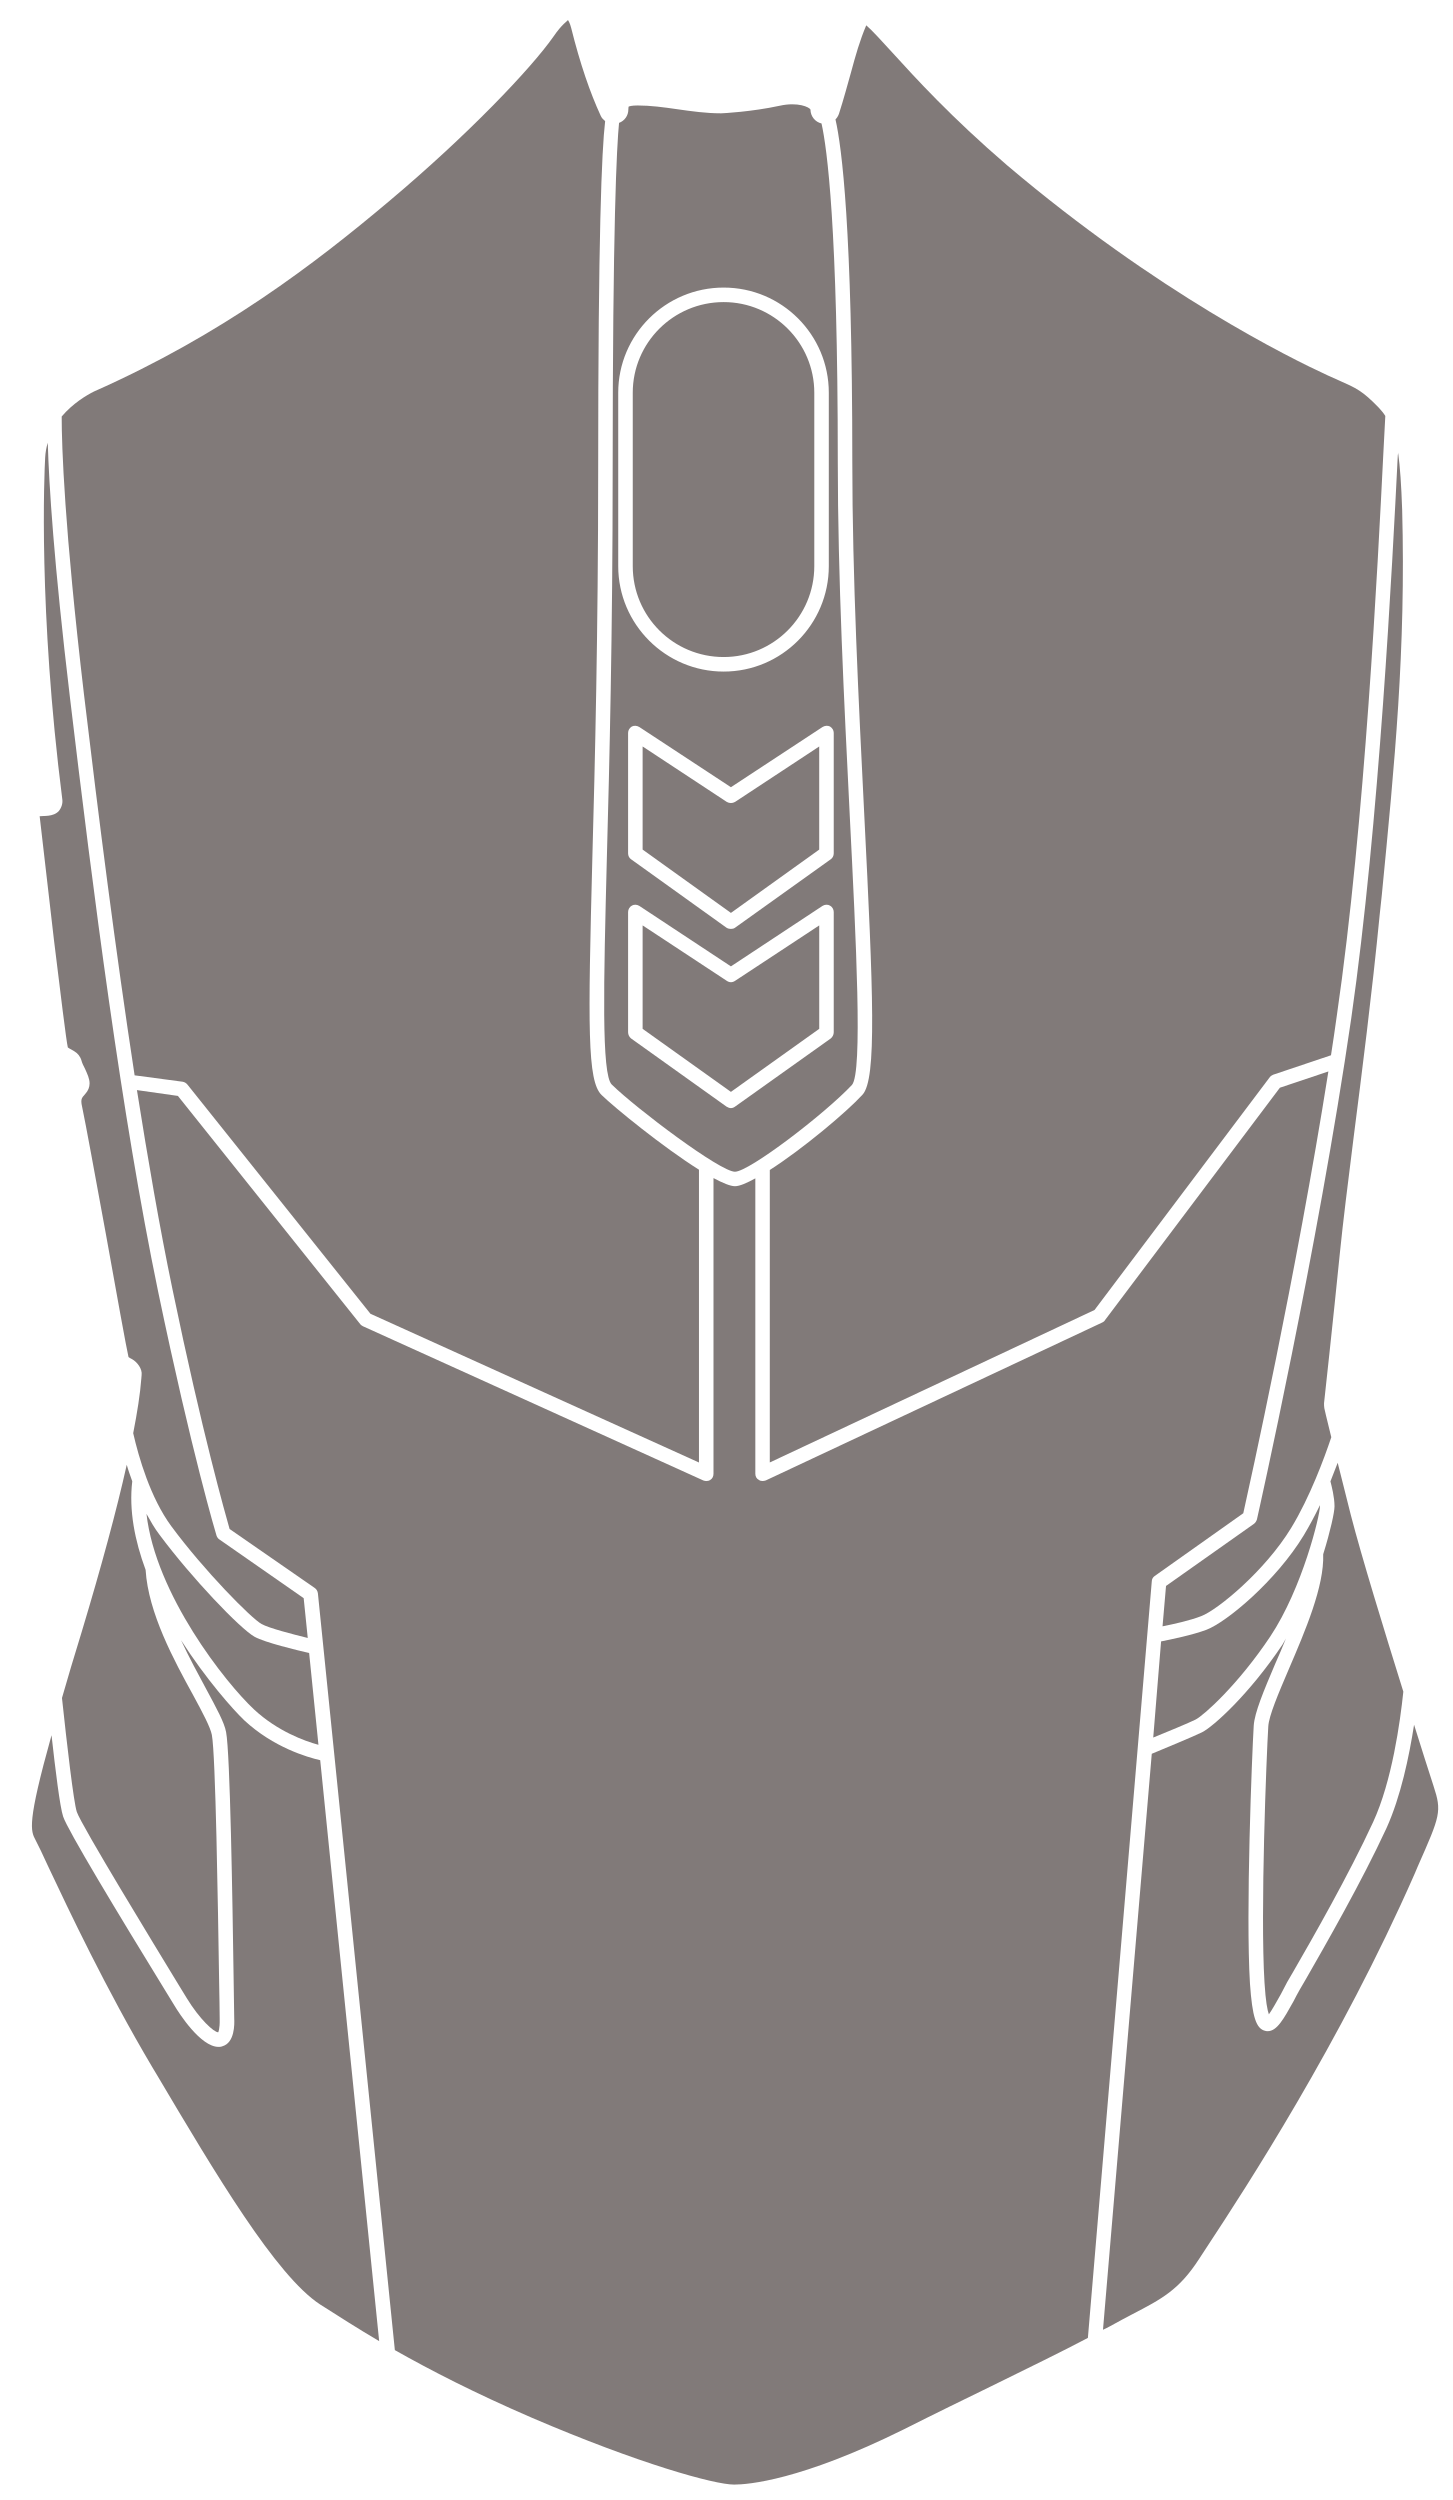
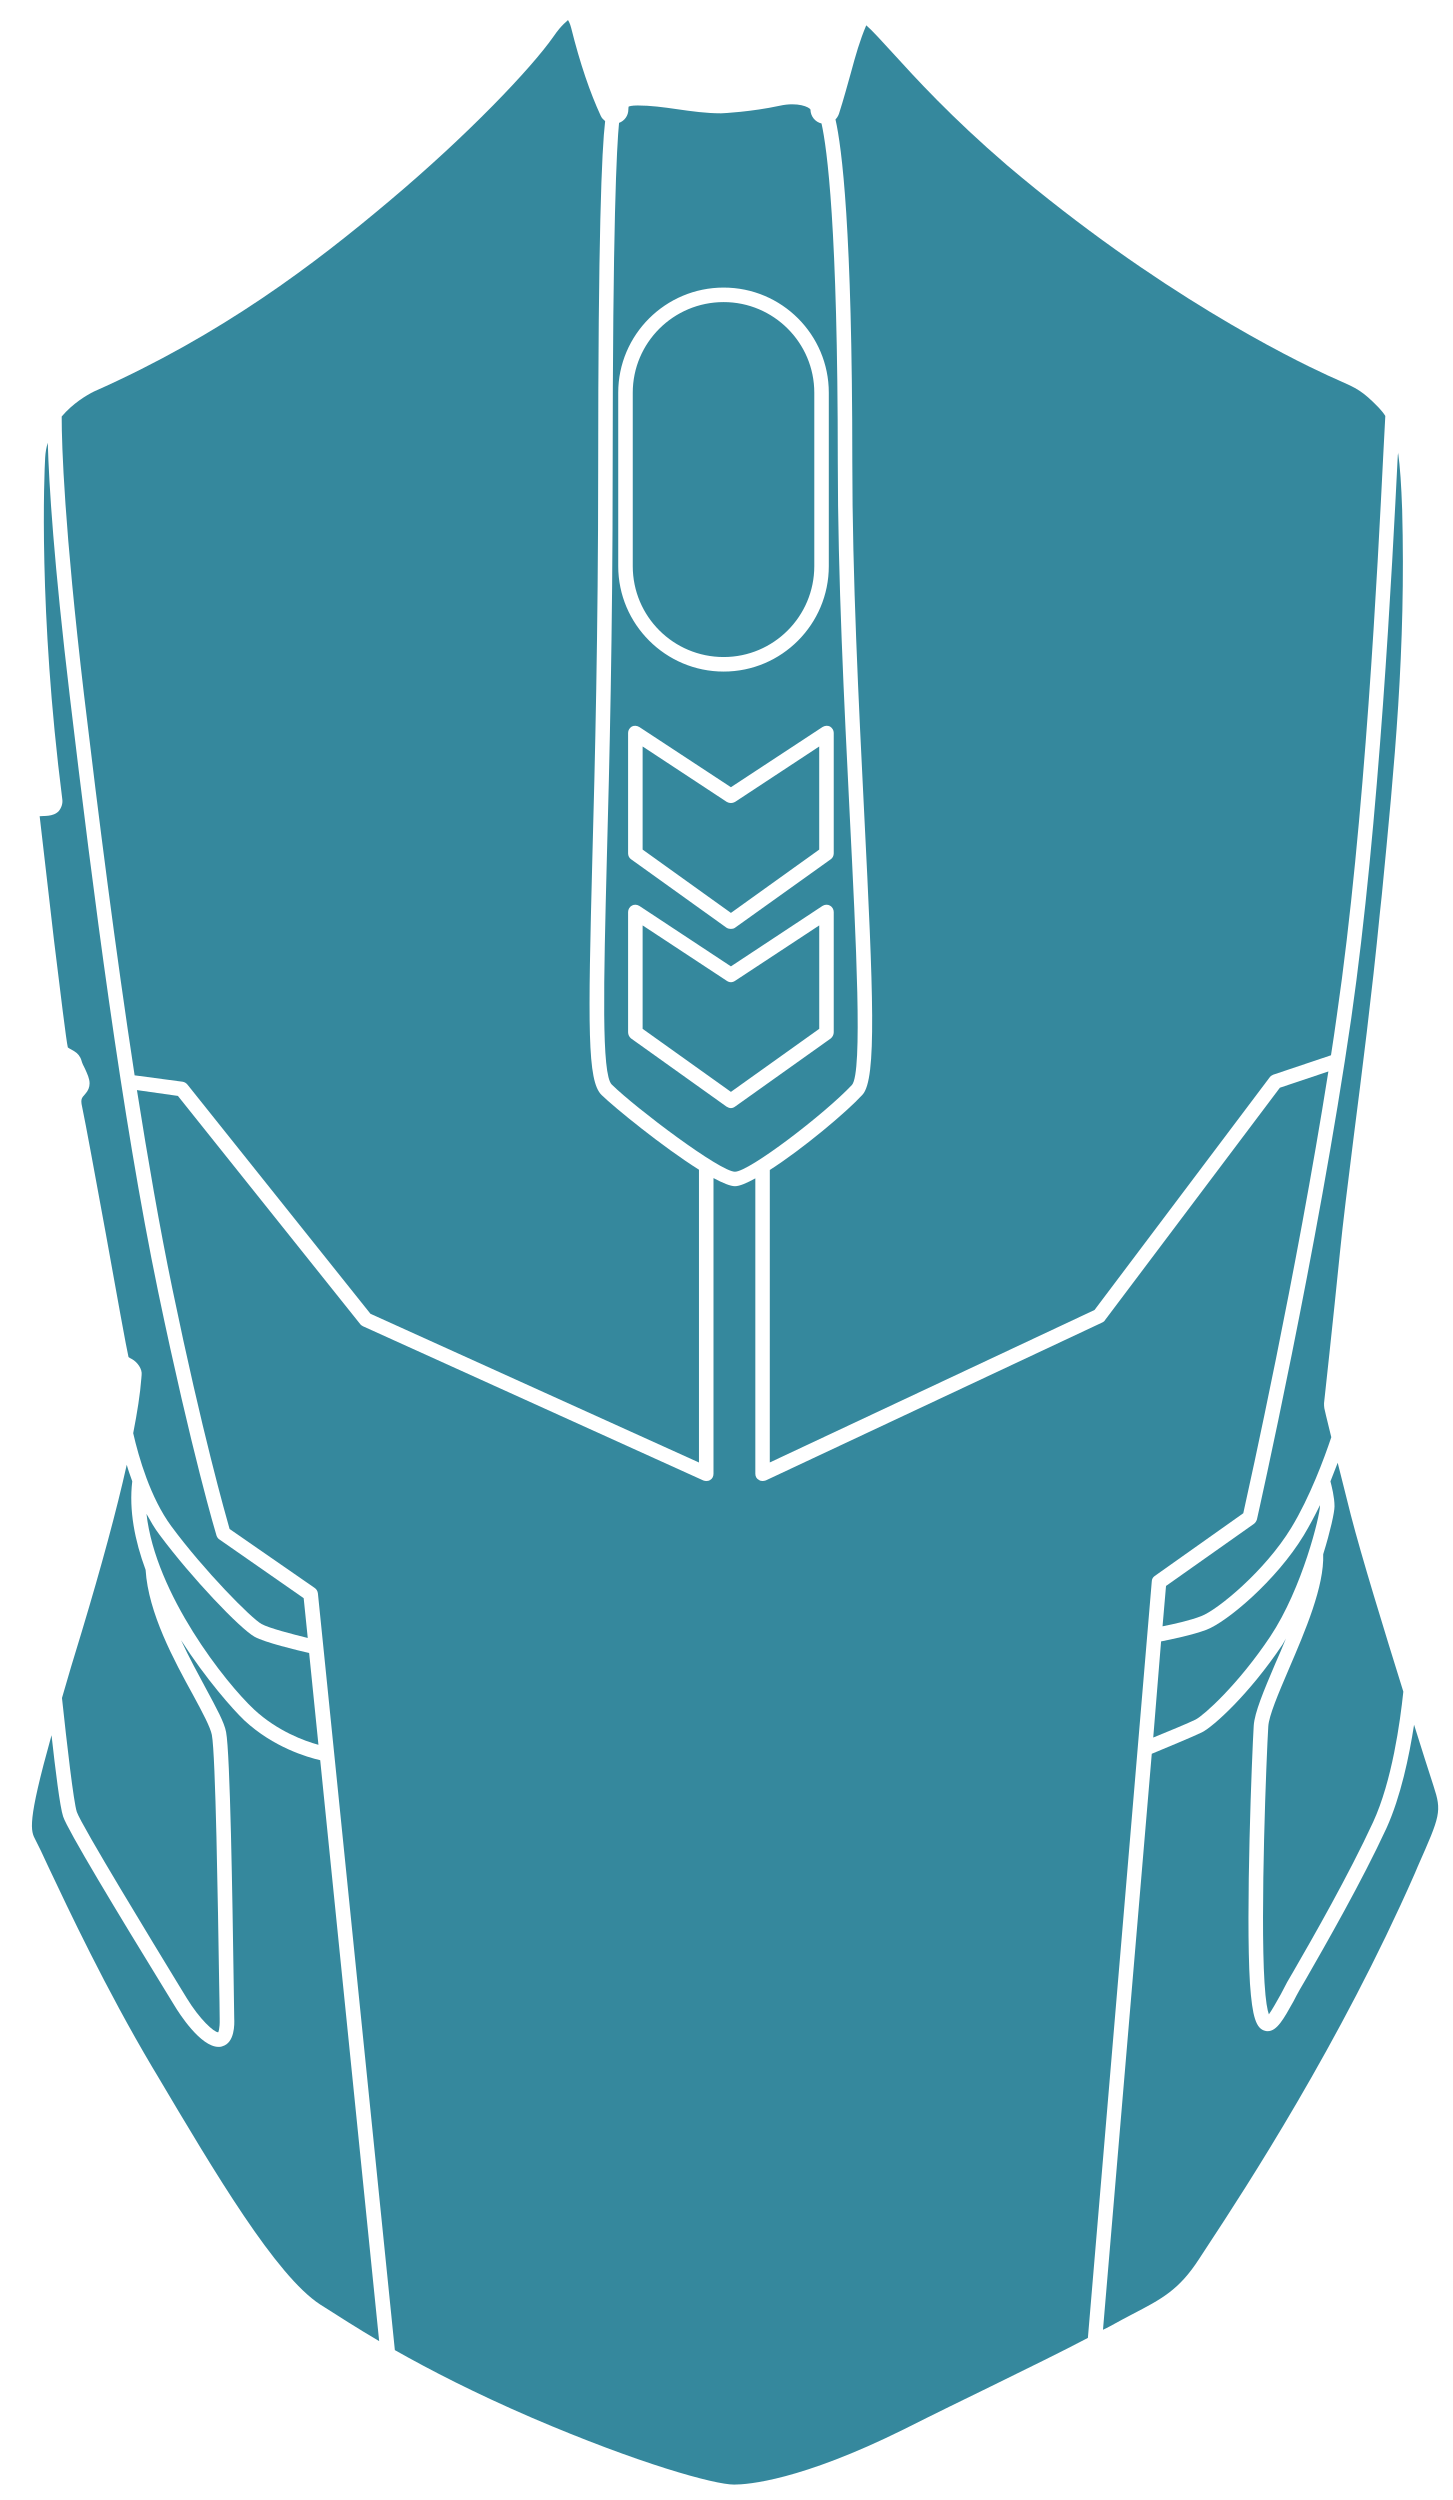
- <svg xmlns="http://www.w3.org/2000/svg" width="280pt" height="482pt" version="1.1" viewBox="0 0 280 482" id="svg380" fill="#817A79">
+ <svg xmlns="http://www.w3.org/2000/svg" width="280pt" height="482pt" version="1.1" viewBox="0 0 280 482" id="svg380" fill="#35889D">
  <defs id="defs350">
    <symbol id="u" overflow="visible">
      <path d="m 18.766,-1.125 c -0.969,0.5 -1.98,0.875 -3.031,1.125 -1.043,0.258 -2.137,0.391 -3.281,0.391 -3.398,0 -6.09,-0.945 -8.078,-2.844 -1.992,-1.906 -2.984,-4.484 -2.984,-7.734 0,-3.258 0.992,-5.836 2.984,-7.734 1.988,-1.906 4.68,-2.859 8.078,-2.859 1.145,0 2.238,0.133 3.281,0.391 1.051,0.25 2.062,0.625 3.031,1.125 v 4.219 c -0.98,-0.656 -1.945,-1.141 -2.891,-1.453 -0.949,-0.312 -1.949,-0.469 -3,-0.469 -1.875,0 -3.352,0.605 -4.422,1.812 -1.074,1.199 -1.609,2.856 -1.609,4.969 0,2.106 0.535,3.762 1.609,4.969 1.07,1.199 2.547,1.797 4.422,1.797 1.051,0 2.051,-0.148 3,-0.453 0.945,-0.312 1.91,-0.801 2.891,-1.469 z" id="path287" />
    </symbol>
    <symbol id="b" overflow="visible">
      <path d="m 13.734,-11.141 c -0.438,-0.195 -0.871,-0.344 -1.297,-0.438 -0.418,-0.102 -0.84,-0.156 -1.266,-0.156 -1.262,0 -2.231,0.406 -2.906,1.219 -0.68,0.805 -1.016,1.953 -1.016,3.453 v 7.062 H 2.359 v -15.312 h 4.891 v 2.516 c 0.625,-1 1.344,-1.727 2.156,-2.188 0.82,-0.469 1.801,-0.703 2.938,-0.703 0.164,0 0.344,0.012 0.531,0.031 0.195,0.012 0.477,0.039 0.844,0.078 z" id="path290" />
    </symbol>
    <symbol id="a" overflow="visible">
      <path d="m 17.641,-7.703 v 1.406 H 6.188 c 0.125,1.148 0.539,2.008 1.25,2.578 0.707,0.574 1.703,0.859 2.984,0.859 1.031,0 2.082,-0.148 3.156,-0.453 1.082,-0.312 2.191,-0.773 3.328,-1.391 v 3.766 c -1.156,0.438 -2.312,0.766 -3.469,0.984 -1.156,0.227 -2.312,0.344 -3.469,0.344 -2.773,0 -4.93,-0.703 -6.469,-2.109 -1.531,-1.406 -2.297,-3.379 -2.297,-5.922 0,-2.5 0.754,-4.461 2.266,-5.891 1.508,-1.438 3.582,-2.156 6.219,-2.156 2.406,0 4.332,0.73 5.781,2.188 1.445,1.449 2.172,3.383 2.172,5.797 z m -5.031,-1.625 c 0,-0.926 -0.273,-1.672 -0.812,-2.234 -0.543,-0.57 -1.25,-0.859 -2.125,-0.859 -0.949,0 -1.719,0.266 -2.312,0.797 -0.594,0.531 -0.965,1.297 -1.109,2.297 z" id="path293" />
    </symbol>
    <symbol id="k" overflow="visible">
      <path d="m 9.219,-6.891 c -1.023,0 -1.793,0.172 -2.312,0.516 -0.512,0.344 -0.766,0.855 -0.766,1.531 0,0.625 0.207,1.117 0.625,1.469 0.414,0.344 0.988,0.516 1.719,0.516 0.926,0 1.703,-0.328 2.328,-0.984 0.633,-0.664 0.953,-1.492 0.953,-2.484 v -0.562 z m 7.469,-1.844 V 0 h -4.922 v -2.266 c -0.656,0.93 -1.398,1.605 -2.219,2.031 -0.824,0.414 -1.824,0.625 -3,0.625 -1.586,0 -2.871,-0.457 -3.859,-1.375 -0.992,-0.926 -1.484,-2.129 -1.484,-3.609 0,-1.789 0.613,-3.102 1.844,-3.938 1.238,-0.844 3.18,-1.266 5.828,-1.266 h 2.891 v -0.391 c 0,-0.77 -0.309,-1.332 -0.922,-1.688 -0.617,-0.363 -1.57,-0.547 -2.859,-0.547 -1.055,0 -2.031,0.105 -2.938,0.312 -0.898,0.211 -1.73,0.523 -2.5,0.938 v -3.734 c 1.039,-0.25 2.086,-0.441 3.141,-0.578 1.062,-0.133 2.125,-0.203 3.188,-0.203 2.758,0 4.75,0.547 5.969,1.641 1.227,1.086 1.844,2.856 1.844,5.312 z" id="path296" />
    </symbol>
    <symbol id="d" overflow="visible">
      <path d="m 7.703,-19.656 v 4.344 H 12.75 v 3.5 H 7.703 v 6.5 c 0,0.711 0.141,1.188 0.422,1.438 0.281,0.25 0.836,0.375 1.672,0.375 h 2.516 v 3.5 h -4.188 c -1.938,0 -3.312,-0.398 -4.125,-1.203 -0.805,-0.812 -1.203,-2.18 -1.203,-4.109 v -6.5 h -2.422 v -3.5 h 2.422 v -4.344 z" id="path299" />
    </symbol>
    <symbol id="j" overflow="visible">
      <path d="m 12.766,-13.078 v -8.203 h 4.922 V -1e-4 H 12.766 v -2.219 c -0.668,0.906 -1.406,1.57 -2.219,1.984 -0.813,0.414 -1.758,0.625 -2.828,0.625 -1.887,0 -3.434,-0.75 -4.641,-2.25 -1.211,-1.5 -1.812,-3.426 -1.812,-5.781 0,-2.363 0.602,-4.297 1.812,-5.797 1.207,-1.5 2.754,-2.25 4.641,-2.25 1.062,0 2,0.215 2.812,0.641 0.82,0.43 1.566,1.086 2.234,1.969 z m -3.219,9.922 c 1.039,0 1.836,-0.379 2.391,-1.141 0.551,-0.77 0.828,-1.883 0.828,-3.344 0,-1.457 -0.277,-2.566 -0.828,-3.328 -0.555,-0.77 -1.352,-1.156 -2.391,-1.156 -1.043,0 -1.84,0.387 -2.391,1.156 -0.555,0.762 -0.828,1.871 -0.828,3.328 0,1.461 0.273,2.574 0.828,3.344 0.551,0.762 1.348,1.141 2.391,1.141 z" id="path302" />
    </symbol>
    <symbol id="i" overflow="visible">
      <path d="m 10.5,-3.156 c 1.051,0 1.852,-0.379 2.406,-1.141 0.551,-0.77 0.828,-1.883 0.828,-3.344 0,-1.457 -0.277,-2.566 -0.828,-3.328 -0.555,-0.77 -1.355,-1.156 -2.406,-1.156 -1.055,0 -1.859,0.387 -2.422,1.156 -0.555,0.773 -0.828,1.883 -0.828,3.328 0,1.449 0.273,2.559 0.828,3.328 0.562,0.773 1.367,1.156 2.422,1.156 z m -3.25,-9.922 c 0.676,-0.883 1.422,-1.539 2.234,-1.969 0.82,-0.426 1.766,-0.641 2.828,-0.641 1.895,0 3.445,0.75 4.656,2.25 1.207,1.5 1.812,3.434 1.812,5.797 0,2.356 -0.605,4.281 -1.812,5.781 -1.211,1.5 -2.762,2.25 -4.656,2.25 -1.062,0 -2.008,-0.211 -2.828,-0.625 C 8.672,-0.66 7.926,-1.32 7.25,-2.219 V -2e-5 H 2.359 v -21.281 H 7.25 Z" id="path305" />
    </symbol>
    <symbol id="h" overflow="visible">
      <path d="m 0.344,-15.312 h 4.891 l 4.125,10.391 3.5,-10.391 h 4.891 l -6.438,16.766 c -0.648,1.695 -1.402,2.883 -2.266,3.562 -0.867,0.688 -2,1.031 -3.406,1.031 H 2.797 V 2.829 h 1.531 c 0.832,0 1.438,-0.137 1.812,-0.406 C 6.523,2.161 6.82,1.692 7.031,1.016 L 7.172,0.595 Z" id="path308" />
    </symbol>
    <symbol id="g" overflow="visible">
      <path d="M 14.953,-3.719 H 6.734 L 5.422,0 H 0.141 L 7.703,-20.406 h 6.266 L 21.531,0 H 16.25 Z M 8.047,-7.5 h 5.578 l -2.781,-8.125 z" id="path311" />
    </symbol>
    <symbol id="t" overflow="visible">
      <path d="M 2.359,-21.281 H 7.25 V 0 H 2.359 Z" id="path314" />
    </symbol>
    <symbol id="c" overflow="visible">
      <path d="m 9.641,-12.188 c -1.086,0 -1.914,0.391 -2.484,1.172 -0.574,0.781 -0.859,1.906 -0.859,3.375 0,1.469 0.285,2.594 0.859,3.375 0.57,0.773 1.398,1.156 2.484,1.156 1.062,0 1.875,-0.383 2.438,-1.156 0.57,-0.781 0.859,-1.906 0.859,-3.375 0,-1.469 -0.289,-2.594 -0.859,-3.375 -0.562,-0.781 -1.375,-1.172 -2.438,-1.172 z m 0,-3.5 c 2.633,0 4.691,0.715 6.172,2.141 1.477,1.418 2.219,3.387 2.219,5.906 0,2.512 -0.742,4.481 -2.219,5.906 C 14.332,-0.317 12.273,0.39 9.641,0.39 6.992,0.39 4.926,-0.317 3.438,-1.735 1.945,-3.161 1.203,-5.13 1.203,-7.641 c 0,-2.519 0.742,-4.488 2.234,-5.906 1.488,-1.426 3.555,-2.141 6.203,-2.141 z" id="path317" />
    </symbol>
    <symbol id="f" overflow="visible">
      <path d="M 17.75,-9.328 V 0 h -4.922 v -7.141 c 0,-1.32 -0.031,-2.234 -0.094,-2.734 -0.062,-0.5 -0.168,-0.867 -0.312,-1.109 -0.188,-0.312 -0.449,-0.555 -0.781,-0.734 -0.324,-0.176 -0.695,-0.266 -1.109,-0.266 -1.023,0 -1.824,0.398 -2.406,1.188 -0.586,0.781 -0.875,1.871 -0.875,3.266 V -1e-4 H 2.359 v -15.312 H 7.25 v 2.234 c 0.738,-0.883 1.52,-1.539 2.344,-1.969 0.832,-0.426 1.75,-0.641 2.75,-0.641 1.77,0 3.113,0.547 4.031,1.641 0.914,1.086 1.375,2.656 1.375,4.719 z" id="path320" />
    </symbol>
    <symbol id="e" overflow="visible">
      <path d="m 12.422,-21.281 v 3.219 H 9.719 c -0.688,0 -1.172,0.125 -1.453,0.375 -0.273,0.25 -0.406,0.688 -0.406,1.312 v 1.062 h 4.188 v 3.5 H 7.86 V -2e-4 h -4.891 v -11.812 h -2.438 v -3.5 h 2.438 v -1.062 c 0,-1.664 0.461,-2.898 1.391,-3.703 0.926,-0.801 2.367,-1.203 4.328,-1.203 z" id="path323" />
    </symbol>
    <symbol id="s" overflow="visible">
      <path d="m 0.422,-15.312 h 4.891 l 3.828,10.578 3.797,-10.578 h 4.906 L 11.812,0 h -5.375 z" id="path326" />
    </symbol>
    <symbol id="r" overflow="visible">
      <path d="m 16.547,-12.766 c 0.613,-0.945 1.348,-1.672 2.203,-2.172 0.852,-0.5 1.789,-0.75 2.812,-0.75 1.758,0 3.098,0.547 4.016,1.641 0.926,1.086 1.391,2.656 1.391,4.719 V -4e-4 h -4.922 v -7.984 -0.359 c 0.008,-0.133 0.016,-0.32 0.016,-0.562 0,-1.082 -0.164,-1.863 -0.484,-2.344 -0.312,-0.488 -0.824,-0.734 -1.531,-0.734 -0.93,0 -1.648,0.387 -2.156,1.156 -0.512,0.762 -0.773,1.867 -0.781,3.312 v 7.516 h -4.922 v -7.984 c 0,-1.695 -0.148,-2.785 -0.438,-3.266 -0.293,-0.488 -0.812,-0.734 -1.562,-0.734 -0.938,0 -1.664,0.387 -2.172,1.156 -0.512,0.762 -0.766,1.859 -0.766,3.297 v 7.531 h -4.922 v -15.312 h 4.922 v 2.234 c 0.602,-0.863 1.289,-1.516 2.062,-1.953 0.781,-0.438 1.641,-0.656 2.578,-0.656 1.062,0 2,0.258 2.812,0.766 0.812,0.512 1.426,1.23 1.844,2.156 z" id="path329" />
    </symbol>
    <symbol id="q" overflow="visible">
      <path d="M 17.75,-9.328 V 0 h -4.922 v -7.109 c 0,-1.344 -0.031,-2.266 -0.094,-2.766 -0.062,-0.5 -0.168,-0.867 -0.312,-1.109 -0.188,-0.312 -0.449,-0.555 -0.781,-0.734 -0.324,-0.176 -0.695,-0.266 -1.109,-0.266 -1.023,0 -1.824,0.398 -2.406,1.188 -0.586,0.781 -0.875,1.871 -0.875,3.266 V -1e-4 H 2.359 v -21.281 H 7.25 v 8.203 c 0.738,-0.883 1.52,-1.539 2.344,-1.969 0.832,-0.426 1.75,-0.641 2.75,-0.641 1.77,0 3.113,0.547 4.031,1.641 0.914,1.086 1.375,2.656 1.375,4.719 z" id="path332" />
    </symbol>
    <symbol id="p" overflow="visible">
      <path d="m 2.578,-20.406 h 5.875 l 7.422,14 v -14 h 4.984 V 0 h -5.875 L 7.562,-14 V 0 H 2.578 Z" id="path335" />
    </symbol>
    <symbol id="o" overflow="visible">
      <path d="m 2.188,-5.969 v -9.344 h 4.922 v 1.531 c 0,0.836 -0.008,1.875 -0.016,3.125 -0.012,1.25 -0.016,2.086 -0.016,2.5 0,1.242 0.031,2.133 0.094,2.672 0.07,0.543 0.18,0.934 0.328,1.172 0.207,0.324 0.473,0.574 0.797,0.75 0.32,0.168 0.691,0.25 1.109,0.25 1.02,0 1.82,-0.391 2.406,-1.172 0.582,-0.781 0.875,-1.867 0.875,-3.266 v -7.562 h 4.891 V -6e-4 H 12.688 V -2.219 C 11.945,-1.321 11.164,-0.661 10.344,-0.235 9.519,0.179 8.609,0.39 7.609,0.39 5.848,0.39 4.504,-0.149 3.578,-1.235 2.648,-2.317 2.188,-3.895 2.188,-5.969 Z" id="path338" />
    </symbol>
    <symbol id="n" overflow="visible">
      <path d="m 2.578,-20.406 h 8.734 c 2.594,0 4.582,0.578 5.969,1.734 1.395,1.148 2.094,2.789 2.094,4.922 0,2.137 -0.699,3.781 -2.094,4.938 -1.387,1.156 -3.375,1.734 -5.969,1.734 H 7.828 V 3e-4 h -5.25 z m 5.25,3.812 v 5.703 H 10.75 c 1.02,0 1.805,-0.25 2.359,-0.75 0.562,-0.5 0.844,-1.203 0.844,-2.109 0,-0.914 -0.281,-1.617 -0.844,-2.109 -0.555,-0.488 -1.34,-0.734 -2.359,-0.734 z" id="path341" />
    </symbol>
    <symbol id="m" overflow="visible">
      <path d="M 2.359,-15.312 H 7.25 v 15.031 c 0,2.051 -0.496,3.617 -1.484,4.703 -0.98,1.082 -2.406,1.625 -4.281,1.625 H -0.938 V 2.828 h 0.859 c 0.926,0 1.562,-0.211 1.906,-0.625 0.352,-0.418 0.531,-1.246 0.531,-2.484 z m 0,-5.969 H 7.25 v 4 H 2.359 Z" id="path344" />
    </symbol>
    <symbol id="l" overflow="visible">
      <path d="m 14.719,-14.828 v 3.984 c -0.656,-0.457 -1.324,-0.797 -2,-1.016 -0.668,-0.219 -1.359,-0.328 -2.078,-0.328 -1.367,0 -2.434,0.402 -3.203,1.203 -0.762,0.793 -1.141,1.906 -1.141,3.344 0,1.43 0.379,2.543 1.141,3.344 0.77,0.793 1.836,1.188 3.203,1.188 0.758,0 1.484,-0.109 2.172,-0.328 0.688,-0.227 1.32,-0.566 1.906,-1.016 v 4 c -0.762,0.281 -1.539,0.488 -2.328,0.625 -0.781,0.145 -1.574,0.219 -2.375,0.219 -2.762,0 -4.922,-0.707 -6.484,-2.125 -1.555,-1.414 -2.328,-3.383 -2.328,-5.906 0,-2.531 0.773,-4.504 2.328,-5.922 1.562,-1.414 3.723,-2.125 6.484,-2.125 0.801,0 1.594,0.074 2.375,0.219 0.781,0.137 1.555,0.352 2.328,0.641 z" id="path347" />
    </symbol>
  </defs>
  <g id="g378" transform="translate(-211.0946,-38.73341)">
    <path d="m 225.9,388.06 c -0.617,-1.902 -1.902,-13.047 -2.856,-21.953 1.062,-3.695 2.297,-7.894 3.809,-12.77 3.809,-12.656 6.719,-23.406 8.68,-32.199 0.281,1.062 0.672,2.07 1.062,3.191 -0.672,5.602 0.504,11.48 2.574,17.078 0.504,8.289 5.488,17.473 9.184,24.191 1.793,3.305 3.305,6.16 3.586,7.617 0.727,3.754 1.176,33.098 1.398,47.207 0.055,3.305 0.113,5.938 0.113,7.504 0.055,2.07 -0.281,2.633 -0.281,2.633 -0.84,0 -3.586,-2.519 -6.047,-6.551 l -1.68,-2.742 c -4.59,-7.559 -18.645,-30.574 -19.543,-33.207 z" id="path352" />
    <path d="m 235.87,300.37 c -0.281,-1.062 -2.465,-13.105 -4.367,-23.742 -2.07,-11.312 -4.031,-21.953 -4.426,-23.742 -0.504,-2.238 -0.391,-2.297 0.504,-3.305 0.504,-0.559 0.785,-1.23 0.785,-1.961 0,-0.953 -0.449,-1.848 -0.895,-2.856 -0.281,-0.504 -0.559,-1.121 -0.672,-1.566 -0.223,-0.785 -0.727,-1.398 -1.398,-1.793 -0.953,-0.504 -1.23,-0.727 -1.23,-0.727 -0.281,-1.121 -1.457,-10.754 -2.688,-20.832 -1.176,-10.078 -2.406,-20.719 -2.742,-23.742 0.672,-0.113 2.633,0.168 3.695,-1.008 0.504,-0.617 0.785,-1.457 0.672,-2.238 -4.648,-36.512 -3.473,-63 -3.305,-65.91 0.055,-1.008 0.223,-1.961 0.504,-2.856 0.223,8.062 1.176,23.129 4.258,49 4.481,37.633 9.969,80.641 17.023,114.69 6.496,31.191 11.199,46.871 11.258,47.039 0.113,0.281 0.281,0.559 0.559,0.727 l 16.238,11.312 0.785,7.672 c -2.969,-0.727 -7.504,-1.902 -8.902,-2.688 -1.961,-1.062 -11.09,-10.305 -17.414,-18.871 -4.031,-5.488 -6.273,-13.273 -7.336,-17.922 0.785,-4.031 1.344,-7.559 1.566,-10.527 l 0.055,-0.672 c 0.168,-1.176 -0.84,-2.519 -1.848,-3.078 -0.23,-0.121 -0.566,-0.289 -0.68,-0.402 z" id="path354" />
    <path d="m 260.17,354.3 c 2.016,1.121 8.121,2.574 10.527,3.137 l 1.793,17.695 c -2.688,-0.727 -7.894,-2.633 -12.375,-6.777 -5.543,-5.152 -19.039,-22.289 -20.777,-37.742 0.785,1.398 1.566,2.801 2.519,4.031 6.16,8.289 15.512,18.086 18.312,19.656 z" id="path356" />
    <path d="m 272.83,378.1 11.367,112 c -4.199,-2.465 -7.84,-4.816 -11.367,-7.055 -8.512,-5.543 -20.215,-25.258 -31.527,-44.352 l -0.84,-1.398 c -8.961,-15.121 -16.129,-30.352 -19.992,-38.527 -1.176,-2.574 -2.07,-4.426 -2.519,-5.266 -0.953,-1.793 -1.68,-3.191 3.078,-20.215 0.727,6.551 1.625,13.887 2.238,15.68 0.84,2.574 10.473,18.535 19.824,33.77 l 1.68,2.742 c 0.84,1.398 4.984,7.894 8.457,7.894 0.223,0 0.449,0 0.727,-0.113 2.406,-0.672 2.352,-4.258 2.297,-5.375 l -0.113,-7.504 c -0.223,-15.289 -0.672,-43.68 -1.457,-47.711 -0.336,-1.848 -1.848,-4.594 -3.863,-8.344 -1.512,-2.801 -3.246,-5.992 -4.816,-9.352 4.816,7.504 10.023,13.383 12.207,15.457 5.606,5.203 12.156,7.106 14.621,7.668 z" id="path358" />
    <path d="m 227.3,172.74 c -3.809,-32.367 -4.312,-47.992 -4.312,-53.703 2.129,-2.519 4.762,-4.09 6.215,-4.816 24.754,-10.977 42.672,-24.695 56.953,-36.734 15.062,-12.656 27.328,-25.535 31.641,-31.695 1.68,-2.465 2.742,-3.023 2.801,-3.191 0.113,0.168 0.391,0.617 0.617,1.512 1.734,6.945 3.641,12.488 5.711,16.969 0.168,0.391 0.504,0.727 0.84,1.008 -0.672,5.769 -1.344,21.895 -1.344,67.594 0,30.855 -0.617,56.055 -1.121,74.426 -0.84,32.648 -1.008,43.062 1.793,45.754 2.465,2.406 11.816,10.023 18.762,14.391 v 56.449 l -63.336,-28.672 -35.281,-44.184 c -0.223,-0.281 -0.559,-0.504 -0.953,-0.559 l -9.238,-1.23 c -3.699,-24.203 -6.945,-49.793 -9.746,-73.316 z" id="path360" />
    <path d="m 352.8,193.35 16.238,-10.695 v 19.879 l -17.023,12.207 -17.023,-12.207 v -19.879 l 16.238,10.695 c 0.504,0.281 1.066,0.281 1.57,0 z" id="path362" />
    <path d="m 352.8,227.85 c -0.504,0.336 -1.062,0.336 -1.566,0 l -16.238,-10.695 v 19.938 l 17.023,12.152 17.023,-12.152 v -19.938 z m 0,0 c -0.504,0.336 -1.062,0.336 -1.566,0 l -16.238,-10.695 v 19.938 l 17.023,12.152 17.023,-12.152 v -19.938 z m 22.117,-32.09 c -1.062,-21.449 -2.297,-45.754 -2.297,-67.984 0,-45.305 -2.07,-60.48 -3.137,-65.238 -1.23,-0.281 -2.129,-1.398 -2.129,-2.688 -0.223,-0.449 -2.406,-1.512 -5.938,-0.727 -5.434,1.176 -10.977,1.457 -11.258,1.457 h -0.113 c -2.801,0 -5.602,-0.391 -8.344,-0.785 -2.688,-0.391 -5.207,-0.727 -7.672,-0.727 -1.176,0 -1.625,0.168 -1.734,0.223 0,0 -0.055,0.223 -0.055,0.559 0,1.176 -0.727,2.184 -1.793,2.574 -0.449,4.594 -1.23,19.488 -1.23,67.258 0,30.91 -0.617,56.113 -1.121,74.48 -0.617,24.246 -1.062,41.719 0.953,43.68 4.762,4.648 20.887,16.801 23.742,16.801 2.742,0 17.305,-11.145 22.566,-16.742 2.082,-2.41 0.793,-27.723 -0.441,-52.141 z m -44.629,-81.309 c 0,-11.199 9.129,-20.273 20.328,-20.273 11.199,0 20.273,9.07 20.273,20.273 v 33.434 c 0,11.199 -9.07,20.328 -20.273,20.328 -11.199,0 -20.328,-9.129 -20.328,-20.328 z m 41.551,123.31 c 0,0.449 -0.223,0.895 -0.559,1.176 l -18.48,13.16 c -0.223,0.168 -0.504,0.281 -0.785,0.281 -0.281,0 -0.559,-0.113 -0.84,-0.281 l -18.426,-13.16 c -0.336,-0.281 -0.559,-0.727 -0.559,-1.176 v -23.184 c 0,-0.504 0.281,-1.008 0.727,-1.23 0.449,-0.281 1.008,-0.223 1.457,0.055 l 17.641,11.648 17.641,-11.648 c 0.449,-0.281 1.008,-0.336 1.457,-0.055 0.449,0.223 0.727,0.727 0.727,1.23 z m 0,-34.492 c 0,0.449 -0.223,0.895 -0.559,1.121 l -18.48,13.215 c -0.223,0.168 -0.504,0.223 -0.785,0.223 -0.281,0 -0.559,-0.055 -0.84,-0.223 l -18.426,-13.215 c -0.336,-0.223 -0.559,-0.672 -0.559,-1.121 v -23.238 c 0,-0.504 0.281,-0.953 0.727,-1.23 0.449,-0.223 1.008,-0.168 1.457,0.113 l 17.641,11.594 17.641,-11.594 c 0.449,-0.281 1.008,-0.336 1.457,-0.113 0.449,0.281 0.727,0.727 0.727,1.23 z m -20.609,24.582 -16.238,-10.695 v 19.938 l 17.023,12.152 17.023,-12.152 V 217.156 L 352.8,227.851 c -0.504,0.336 -1.066,0.336 -1.57,0 z m -0.613,-62.441 c 9.633,0 17.473,-7.84 17.473,-17.527 v -33.434 c 0,-9.633 -7.84,-17.473 -17.473,-17.473 -9.688,0 -17.527,7.84 -17.527,17.473 v 33.434 c -0.004,9.688 7.84,17.527 17.527,17.527 z" id="path364" />
    <path d="m 465.58,328.93 v 0.223 c 0,1.734 -3.359,15.734 -9.574,25.09 -6.16,9.238 -12.77,15.176 -14.391,16.016 -1.23,0.617 -5.543,2.406 -8.176,3.473 l 1.512,-18.535 c 1.961,-0.391 6.047,-1.23 8.734,-2.238 3.977,-1.512 13.496,-9.52 18.762,-18.199 1.117,-1.855 2.184,-3.871 3.133,-5.828 z" id="path366" />
    <path d="m 433.16,343.6 -12.32,145.88 c -4.984,2.633 -11.199,5.656 -18.594,9.297 -5.039,2.465 -10.695,5.207 -16.91,8.344 -19.879,9.855 -30.07,10.641 -32.703,10.641 -3.809,0 -18.367,-4.031 -38.977,-12.879 -11.145,-4.816 -19.488,-9.129 -26.434,-13.047 l -14.84,-145.94 c -0.055,-0.391 -0.281,-0.785 -0.617,-1.008 l -16.406,-11.367 c -0.785,-2.801 -5.207,-18.199 -11.031,-46.312 -2.465,-11.871 -4.703,-24.863 -6.832,-38.305 l 7.894,1.121 35.168,44.016 c 0.113,0.168 0.336,0.281 0.504,0.391 l 65.633,29.734 c 0.168,0.055 0.391,0.113 0.559,0.113 0.281,0 0.559,-0.055 0.785,-0.223 0.391,-0.223 0.617,-0.672 0.617,-1.176 v -57.012 c 1.793,0.953 3.246,1.566 4.144,1.566 0.895,0 2.297,-0.617 3.922,-1.512 v 56.953 c 0,0.504 0.223,0.953 0.672,1.176 0.223,0.168 0.449,0.223 0.727,0.223 0.223,0 0.391,-0.055 0.617,-0.113 l 64.902,-30.465 c 0.223,-0.113 0.391,-0.223 0.504,-0.449 l 33.711,-44.801 9.352,-3.137 c -6.215,39.312 -15.289,80.137 -16.406,85.176 l -17.078,12.098 c -0.34,0.23 -0.562,0.621 -0.562,1.016 z" id="path368" />
    <path d="m 375.42,127.78 c 0,-44.969 -2.016,-60.648 -3.246,-66.023 0.277,-0.281 0.5,-0.617 0.668,-1.066 0.953,-2.969 1.625,-5.543 2.297,-7.894 0.953,-3.527 1.734,-6.273 2.969,-9.184 1.176,1.008 3.078,3.137 4.984,5.207 4.535,4.984 11.367,12.488 22.176,21.785 29.062,24.641 54.602,37.184 61.77,40.488 l 2.129,0.953 c 3.414,1.512 4.594,2.016 7.785,5.32 0.449,0.504 0.895,1.008 1.23,1.566 -0.113,1.902 -0.223,4.426 -0.391,7.449 -1.062,21.168 -3.527,70.84 -8.961,108.19 -0.336,2.519 -0.727,5.039 -1.121,7.617 l -11.148,3.75 c -0.281,0.113 -0.504,0.281 -0.672,0.504 l -33.77,44.855 -62.609,29.398 0.004,-56.391 c 6.383,-4.09 14.785,-11.145 17.863,-14.504 2.801,-2.969 2.07,-19.711 0.336,-54.207 -1.062,-21.395 -2.293,-45.641 -2.293,-67.816 z" id="path370" />
    <path d="m 471.52,330.78 c 2.129,8.23 6.383,22.062 10.137,34.105 -0.617,5.879 -2.184,17.246 -5.824,25.145 -4.703,10.191 -11.648,22.344 -15.398,28.84 l -1.176,2.016 c -0.391,0.785 -0.84,1.566 -1.23,2.352 -0.727,1.289 -1.68,3.023 -2.297,3.863 -0.281,-0.785 -0.617,-2.465 -0.84,-6.106 -0.84,-13.609 0.391,-43.902 0.727,-49.391 0.113,-2.07 1.961,-6.383 3.922,-10.977 3.246,-7.559 6.887,-16.07 6.664,-22.23 1.398,-4.481 2.184,-8.121 2.184,-9.238 0,-1.793 -0.559,-3.922 -0.785,-4.816 0.504,-1.289 0.953,-2.465 1.398,-3.586 0.672,2.742 1.512,6.047 2.519,10.023 z" id="path372" />
    <path d="m 471.63,234.96 c 5.375,-37.465 7.894,-87.191 8.961,-108.47 0.055,-0.168 0.055,-0.336 0.055,-0.504 0.391,2.801 0.617,6.273 0.785,11.031 0.727,26.992 -1.457,48.887 -3.922,74.258 l -0.391,3.641 c -1.512,15.512 -3.473,30.801 -5.039,43.062 -1.121,8.902 -2.07,16.52 -2.633,22.121 -1.344,13.383 -3.078,29.176 -3.078,29.176 0,0.336 0,0.617 0.055,0.953 0,0 0.391,1.793 1.344,5.602 -1.344,4.031 -4.144,11.594 -7.727,17.473 -5.039,8.289 -14.223,15.848 -17.359,17.023 -2.129,0.84 -5.434,1.566 -7.449,1.961 l 0.672,-7.785 16.969,-11.984 c 0.281,-0.223 0.449,-0.504 0.559,-0.84 0.109,-0.508 11.703,-51.918 18.199,-96.715 z" id="path374" />
    <path d="m 487.48,383.08 c 1.625,4.93 1.289,5.711 -3.023,15.457 l -0.617,1.457 c -14.336,32.648 -32.762,60.871 -39.762,71.512 l -1.793,2.742 c -3.863,5.992 -7.223,7.727 -12.824,10.641 -1.344,0.727 -2.801,1.457 -4.367,2.352 -0.391,0.223 -0.895,0.449 -1.344,0.672 l 9.406,-111.05 c 2.129,-0.895 8.121,-3.359 9.688,-4.144 2.129,-1.062 9.07,-7.281 15.512,-16.91 0.223,-0.391 0.449,-0.785 0.672,-1.176 -0.672,1.68 -1.398,3.359 -2.07,4.871 -2.238,5.266 -3.977,9.406 -4.144,11.93 -0.336,5.543 -1.566,36.008 -0.727,49.727 0.449,6.441 1.176,8.734 2.969,9.129 0.168,0.055 0.336,0.055 0.449,0.055 1.793,0 3.078,-2.352 4.984,-5.769 0.391,-0.785 0.785,-1.512 1.23,-2.297 l 1.176,-2.016 c 3.754,-6.551 10.754,-18.762 15.512,-29.062 2.742,-6.047 4.367,-13.777 5.32,-19.938 1.457,4.707 2.801,8.852 3.754,11.816 z" id="path376" />
  </g>
</svg>
